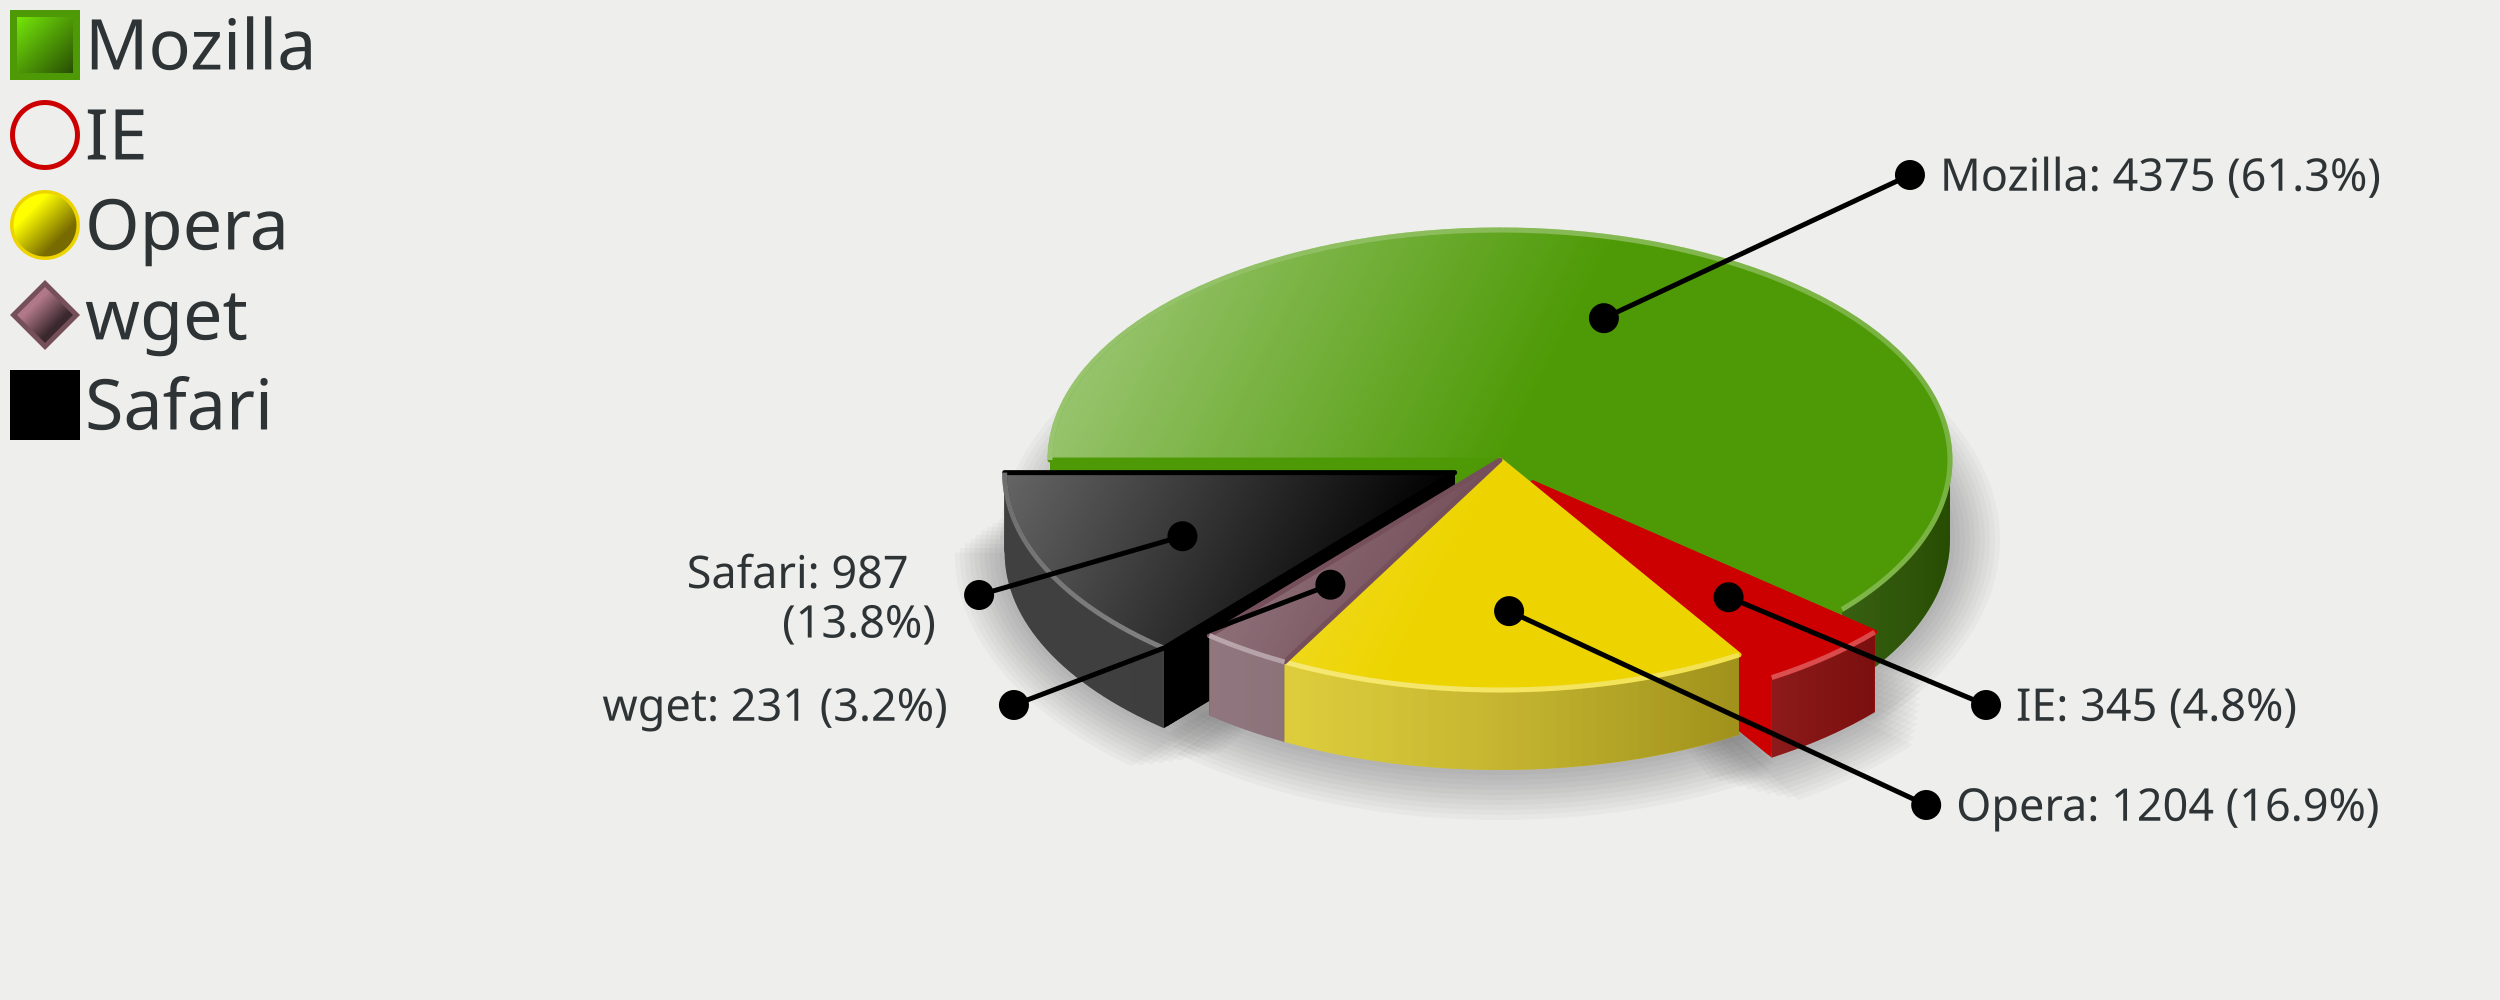
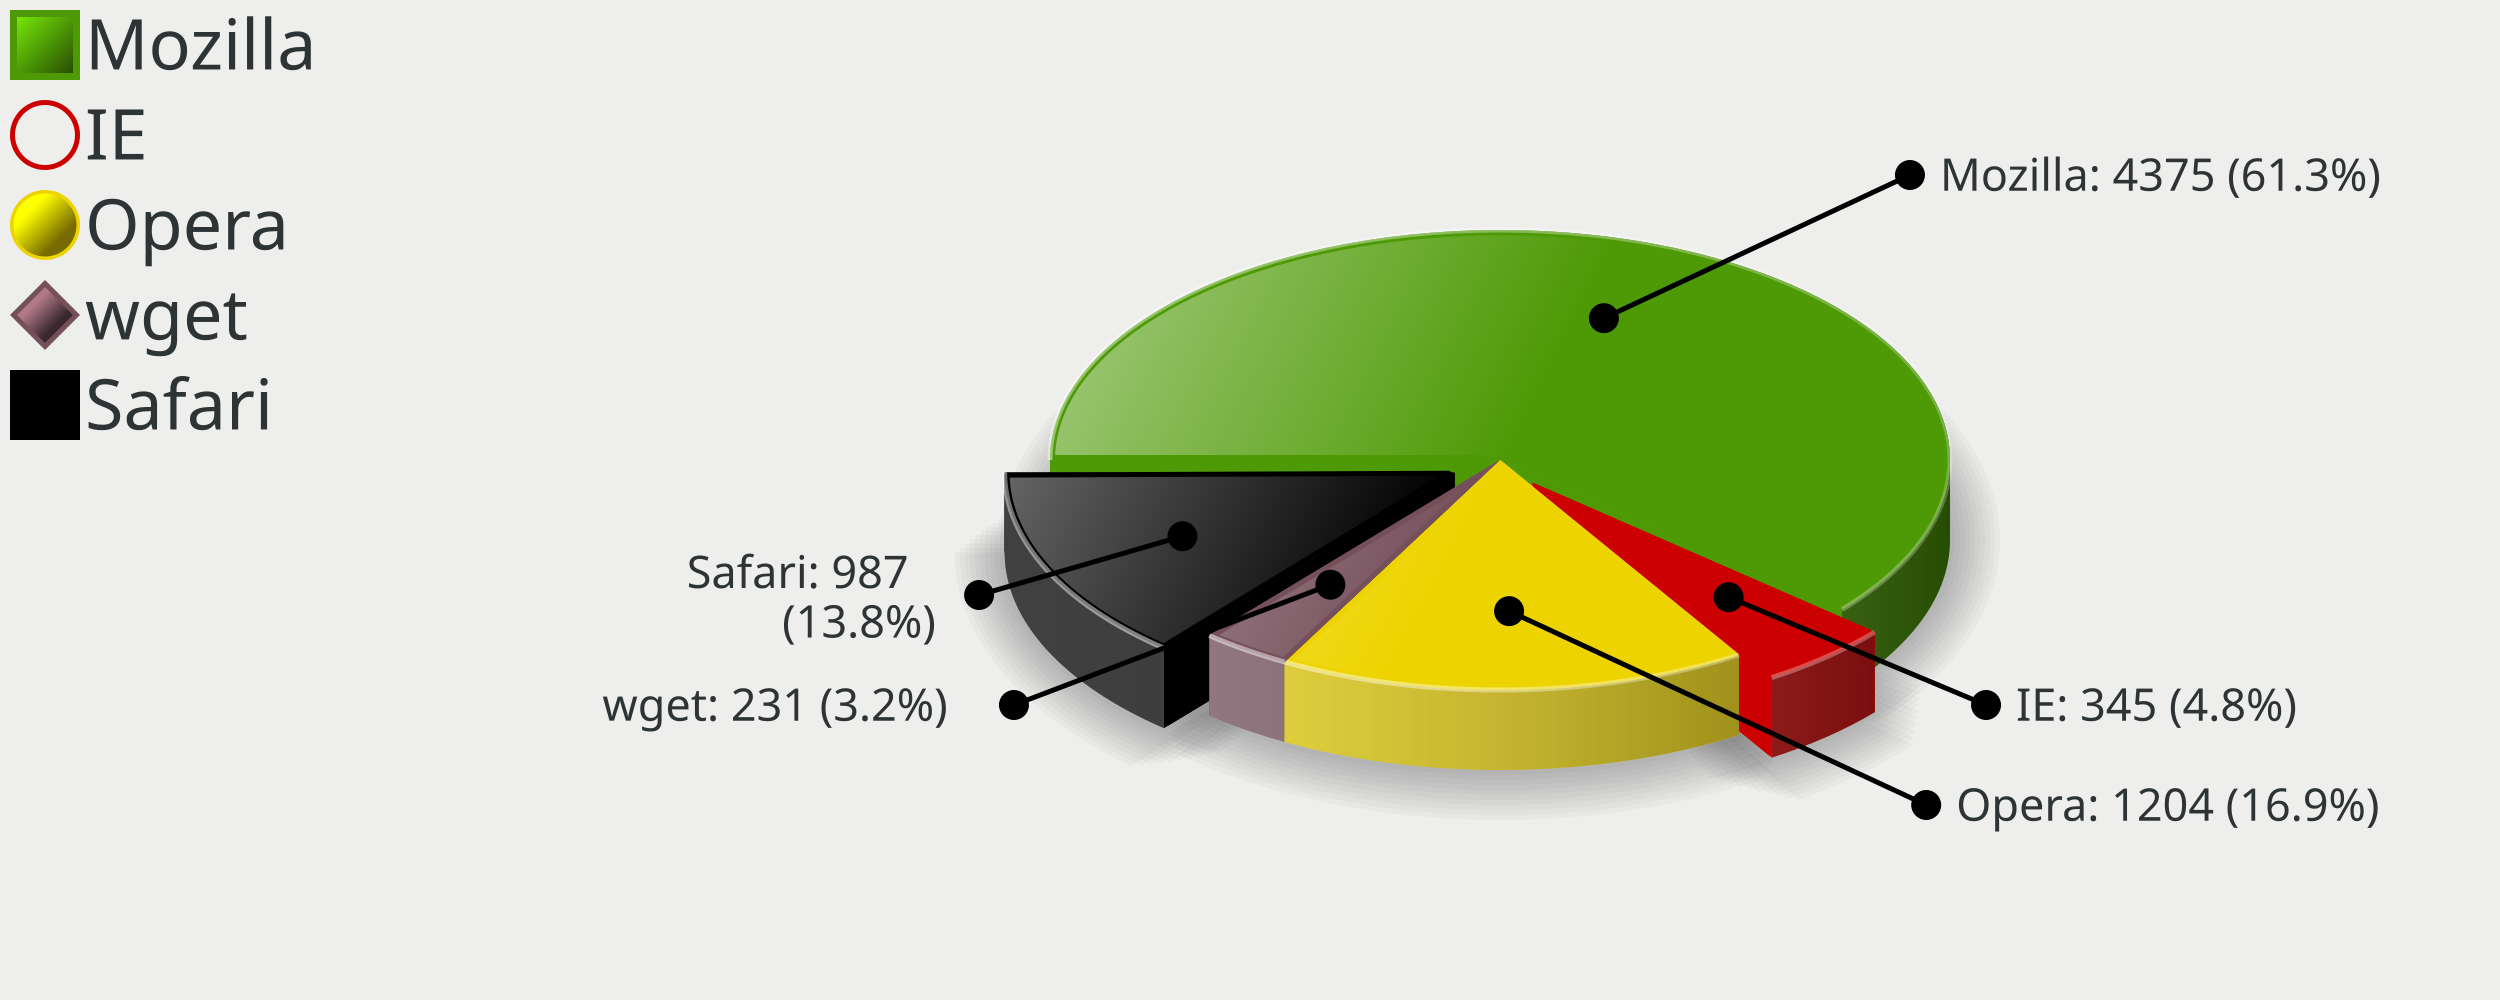
<svg xmlns="http://www.w3.org/2000/svg" xmlns:xlink="http://www.w3.org/1999/xlink" width="500" height="200" version="1.0" id="ezcGraph">
  <defs>
    <linearGradient id="Definition_LinearGradient_3_3_14_14_75e70900_274d0300">
      <stop offset="0" style="stop-color: #75e709; stop-opacity: 1.00;" />
      <stop offset="1" style="stop-color: #274d03; stop-opacity: 1.00;" />
    </linearGradient>
    <linearGradient id="LinearGradient_3_3_14_14_75e70900_274d0300" x1="3.4" y1="3.4" x2="14.6" y2="14.6" gradientUnits="userSpaceOnUse" xlink:href="#Definition_LinearGradient_3_3_14_14_75e70900_274d0300" />
    <linearGradient id="Definition_LinearGradient_6_42_11_47_ffff0000_776a0000">
      <stop offset="0" style="stop-color: #ffff00; stop-opacity: 1.00;" />
      <stop offset="1" style="stop-color: #776a00; stop-opacity: 1.00;" />
    </linearGradient>
    <linearGradient id="LinearGradient_6_42_11_47_ffff0000_776a0000" x1="6.101" y1="42.1" x2="11.899" y2="47.9" gradientUnits="userSpaceOnUse" xlink:href="#Definition_LinearGradient_6_42_11_47_ffff0000_776a0000" />
    <linearGradient id="Definition_LinearGradient_6_60_11_65_b0788900_3b282e00">
      <stop offset="0" style="stop-color: #b07889; stop-opacity: 1.00;" />
      <stop offset="1" style="stop-color: #3b282e; stop-opacity: 1.00;" />
    </linearGradient>
    <linearGradient id="LinearGradient_6_60_11_65_b0788900_3b282e00" x1="6.95" y1="60.95" x2="11.05" y2="65.05" gradientUnits="userSpaceOnUse" xlink:href="#Definition_LinearGradient_6_60_11_65_b0788900_3b282e00" />
    <linearGradient id="Definition_LinearGradient_3_75_14_86_00000000_00000000">
      <stop offset="0" style="stop-color: #000000; stop-opacity: 1.00;" />
      <stop offset="1" style="stop-color: #000000; stop-opacity: 1.00;" />
    </linearGradient>
    <linearGradient id="LinearGradient_3_75_14_86_00000000_00000000" x1="3.4" y1="75.4" x2="14.6" y2="86.6" gradientUnits="userSpaceOnUse" xlink:href="#Definition_LinearGradient_3_75_14_86_00000000_00000000" />
    <linearGradient id="Definition_LinearGradient_210_92_390_92_ffffffbf_0000007f">
      <stop offset="0" style="stop-color: #ffffff; stop-opacity: 0.25;" />
      <stop offset="1" style="stop-color: #000000; stop-opacity: 0.50;" />
    </linearGradient>
    <linearGradient id="LinearGradient_210_92_390_92_ffffffbf_0000007f" x1="210" y1="92" x2="390" y2="92" gradientUnits="userSpaceOnUse" xlink:href="#Definition_LinearGradient_210_92_390_92_ffffffbf_0000007f" />
    <linearGradient id="Definition_LinearGradient_200_94_380_94_ffffffbf_0000007f">
      <stop offset="0" style="stop-color: #ffffff; stop-opacity: 0.25;" />
      <stop offset="1" style="stop-color: #000000; stop-opacity: 0.50;" />
    </linearGradient>
    <linearGradient id="LinearGradient_200_94_380_94_ffffffbf_0000007f" x1="200.928" y1="94.524" x2="380.928" y2="94.524" gradientUnits="userSpaceOnUse" xlink:href="#Definition_LinearGradient_200_94_380_94_ffffffbf_0000007f" />
    <linearGradient id="Definition_LinearGradient_216_96_396_96_ffffffbf_0000007f">
      <stop offset="0" style="stop-color: #ffffff; stop-opacity: 0.25;" />
      <stop offset="1" style="stop-color: #000000; stop-opacity: 0.50;" />
    </linearGradient>
    <linearGradient id="LinearGradient_216_96_396_96_ffffffbf_0000007f" x1="216.531" y1="96.543" x2="396.531" y2="96.543" gradientUnits="userSpaceOnUse" xlink:href="#Definition_LinearGradient_216_96_396_96_ffffffbf_0000007f" />
    <linearGradient id="Definition_LinearGradient_300_92_210_46_ffffffff_ffffff7f">
      <stop offset="0" style="stop-color: #ffffff; stop-opacity: 0.00;" />
      <stop offset="1" style="stop-color: #ffffff; stop-opacity: 0.50;" />
    </linearGradient>
    <linearGradient id="LinearGradient_300_92_210_46_ffffffff_ffffff7f" x1="300" y1="92" x2="210" y2="46" gradientUnits="userSpaceOnUse" xlink:href="#Definition_LinearGradient_300_92_210_46_ffffffff_ffffff7f" />
    <linearGradient id="Definition_RadialGradient_236_124_180_92_0.00_ffffff7f_ffffffcc">
      <stop offset="0" style="stop-color: #ffffff; stop-opacity: 0.50;" />
      <stop offset="1" style="stop-color: #ffffff; stop-opacity: 0.20;" />
    </linearGradient>
    <radialGradient id="RadialGradient_236_124_180_92_0.00_ffffff7f_ffffffcc" cx="236.36" cy="124.527" fx="236.36" fy="124.527" r="180" gradientUnits="userSpaceOnUse" xlink:href="#Definition_RadialGradient_236_124_180_92_0.00_ffffff7f_ffffffcc" />
    <linearGradient id="Definition_LinearGradient_306_96_216_50_ffffffff_ffffff7f">
      <stop offset="0" style="stop-color: #ffffff; stop-opacity: 0.00;" />
      <stop offset="1" style="stop-color: #ffffff; stop-opacity: 0.50;" />
    </linearGradient>
    <linearGradient id="LinearGradient_306_96_216_50_ffffffff_ffffff7f" x1="306.531" y1="96.543" x2="216.531" y2="50.543" gradientUnits="userSpaceOnUse" xlink:href="#Definition_LinearGradient_306_96_216_50_ffffffff_ffffff7f" />
    <linearGradient id="Definition_RadialGradient_242_129_180_92_0.00_ffffff7f_ffffffcc">
      <stop offset="0" style="stop-color: #ffffff; stop-opacity: 0.50;" />
      <stop offset="1" style="stop-color: #ffffff; stop-opacity: 0.20;" />
    </linearGradient>
    <radialGradient id="RadialGradient_242_129_180_92_0.00_ffffff7f_ffffffcc" cx="242.892" cy="129.07" fx="242.892" fy="129.07" r="180" gradientUnits="userSpaceOnUse" xlink:href="#Definition_RadialGradient_242_129_180_92_0.00_ffffff7f_ffffffcc" />
    <linearGradient id="Definition_LinearGradient_290_94_200_48_ffffffff_ffffff7f">
      <stop offset="0" style="stop-color: #ffffff; stop-opacity: 0.00;" />
      <stop offset="1" style="stop-color: #ffffff; stop-opacity: 0.50;" />
    </linearGradient>
    <linearGradient id="LinearGradient_290_94_200_48_ffffffff_ffffff7f" x1="290.928" y1="94.524" x2="200.928" y2="48.524" gradientUnits="userSpaceOnUse" xlink:href="#Definition_LinearGradient_290_94_200_48_ffffffff_ffffff7f" />
    <linearGradient id="Definition_RadialGradient_227_127_180_92_0.00_ffffff7f_ffffffcc">
      <stop offset="0" style="stop-color: #ffffff; stop-opacity: 0.50;" />
      <stop offset="1" style="stop-color: #ffffff; stop-opacity: 0.20;" />
    </linearGradient>
    <radialGradient id="RadialGradient_227_127_180_92_0.00_ffffff7f_ffffffcc" cx="227.288" cy="127.051" fx="227.288" fy="127.051" r="180" gradientUnits="userSpaceOnUse" xlink:href="#Definition_RadialGradient_227_127_180_92_0.00_ffffff7f_ffffffcc" />
  </defs>
  <g id="ezcGraphChart" color-rendering="optimizeQuality" shape-rendering="geometricPrecision" text-rendering="optimizeLegibility">
    <path d=" M 0,200 L 0,0 L 500,0 L 500,200 L 0,200 z " style="fill: #eeeeec; fill-opacity: 1.00; stroke: none;" id="ezcGraphPolygon_1" />
    <path d=" M 0,200 L 0,0 L 100,0 L 100,200 L 0,200 z " style="fill: #000000; fill-opacity: 0.00; stroke: none;" id="ezcGraphPolygon_2" />
    <path d=" M 2,16 L 2,2 L 16,2 L 16,16 L 2,16 z " style="fill: #4e9a06; fill-opacity: 1.00; stroke: none;" id="ezcGraphPolygon_3" />
    <path d=" M 14.6,3.4 L 14.6,14.6 L 3.4,14.6 L 3.4,3.4 L 14.6,3.4 z " style="fill: url(#LinearGradient_3_3_14_14_75e70900_274d0300); stroke: none;" id="ezcGraphPolygon_4" />
    <ellipse cx="9" cy="27" rx="6.5" ry="6.5" style="fill: none; stroke: #cc0000; stroke-width: 1; stroke-opacity: 1.00; stroke-linecap: round; stroke-linejoin: round;" id="ezcGraphCircle_6" />
    <ellipse cx="9" cy="45" rx="7" ry="7" style="fill: #edd400; fill-opacity: 1.00; stroke: none;" id="ezcGraphCircle_8" />
    <ellipse cx="9" cy="45" rx="6.3" ry="6.3" style="fill: url(#LinearGradient_6_42_11_47_ffff0000_776a0000); stroke: none;" id="ezcGraphCircle_9" />
    <path d=" M 2,63 L 9,56 L 16,63 L 9,70 L 2,63 z " style="fill: #75505b; fill-opacity: 1.00; stroke: none;" id="ezcGraphPolygon_11" />
    <path d=" M 14.6,63 L 9,68.6 L 3.4,63 L 9,57.4 L 14.6,63 z " style="fill: url(#LinearGradient_6_60_11_65_b0788900_3b282e00); stroke: none;" id="ezcGraphPolygon_12" />
    <path d=" M 2,88 L 2,74 L 16,74 L 16,88 L 2,88 z " style="fill: #000000; fill-opacity: 1.00; stroke: none;" id="ezcGraphPolygon_14" />
    <path d=" M 14.6,75.4 L 14.6,86.6 L 3.4,86.6 L 3.4,75.4 L 14.6,75.4 z " style="fill: url(#LinearGradient_3_75_14_86_00000000_00000000); stroke: none;" id="ezcGraphPolygon_15" />
    <path d="M 300.00,108.00 L 200.00,108.00 A 100.00,56.00 0 1,1 376.01,144.39 z" style="fill: #000000; fill-opacity: 0.03; stroke: none;" id="ezcGraphCircleSector_17" />
    <path d="M 300.00,108.00 L 201.02,108.96 A 99.00,55.00 0 1,1 374.12,144.46 z" style="fill: #000000; fill-opacity: 0.03; stroke: none;" id="ezcGraphCircleSector_18" />
    <path d="M 300.00,108.00 L 202.06,109.88 A 98.00,54.00 0 1,1 372.22,144.50 z" style="fill: #000000; fill-opacity: 0.03; stroke: none;" id="ezcGraphCircleSector_19" />
    <path d="M 300.00,108.00 L 203.13,110.77 A 97.00,53.00 0 1,1 370.33,144.50 z" style="fill: #000000; fill-opacity: 0.03; stroke: none;" id="ezcGraphCircleSector_20" />
    <path d="M 300.00,108.00 L 204.23,111.63 A 96.00,52.00 0 1,1 368.44,144.46 z" style="fill: #000000; fill-opacity: 0.03; stroke: none;" id="ezcGraphCircleSector_21" />
    <path d="M 300.00,108.00 L 205.36,112.44 A 95.00,51.00 0 1,1 366.56,144.39 z" style="fill: #000000; fill-opacity: 0.03; stroke: none;" id="ezcGraphCircleSector_22" />
    <path d="M 300.00,108.00 L 206.51,113.23 A 94.00,50.00 0 1,1 364.67,144.28 z" style="fill: #000000; fill-opacity: 0.03; stroke: none;" id="ezcGraphCircleSector_23" />
    <path d="M 300.00,108.00 L 207.69,113.97 A 93.00,49.00 0 1,1 362.80,144.14 z" style="fill: #000000; fill-opacity: 0.03; stroke: none;" id="ezcGraphCircleSector_24" />
    <path d="M 300.00,108.00 L 208.90,114.68 A 92.00,48.00 0 1,1 360.93,143.96 z" style="fill: #000000; fill-opacity: 0.03; stroke: none;" id="ezcGraphCircleSector_25" />
    <path d="M 300.00,108.00 L 210.12,115.35 A 91.00,47.00 0 1,1 359.07,143.75 z" style="fill: #000000; fill-opacity: 0.03; stroke: none;" id="ezcGraphCircleSector_26" />
    <path d="M 306.53,112.54 L 382.54,148.93 A 100.00,56.00 0 0,1 359.65,159.99 z" style="fill: #000000; fill-opacity: 0.03; stroke: none;" id="ezcGraphCircleSector_27" />
    <path d="M 306.53,112.54 L 382.89,147.55 A 99.00,55.00 0 0,1 357.64,159.65 z" style="fill: #000000; fill-opacity: 0.03; stroke: none;" id="ezcGraphCircleSector_28" />
    <path d="M 306.53,112.54 L 383.20,146.18 A 98.00,54.00 0 0,1 355.65,159.27 z" style="fill: #000000; fill-opacity: 0.03; stroke: none;" id="ezcGraphCircleSector_29" />
    <path d="M 306.53,112.54 L 383.46,144.83 A 97.00,53.00 0 0,1 353.68,158.86 z" style="fill: #000000; fill-opacity: 0.03; stroke: none;" id="ezcGraphCircleSector_30" />
    <path d="M 306.53,112.54 L 383.68,143.49 A 96.00,52.00 0 0,1 351.72,158.42 z" style="fill: #000000; fill-opacity: 0.03; stroke: none;" id="ezcGraphCircleSector_31" />
    <path d="M 306.53,112.54 L 383.85,142.18 A 95.00,51.00 0 0,1 349.78,157.95 z" style="fill: #000000; fill-opacity: 0.03; stroke: none;" id="ezcGraphCircleSector_32" />
    <path d="M 306.53,112.54 L 383.97,140.88 A 94.00,50.00 0 0,1 347.86,157.45 z" style="fill: #000000; fill-opacity: 0.03; stroke: none;" id="ezcGraphCircleSector_33" />
    <path d="M 306.53,112.54 L 384.06,139.61 A 93.00,49.00 0 0,1 345.96,156.92 z" style="fill: #000000; fill-opacity: 0.03; stroke: none;" id="ezcGraphCircleSector_34" />
    <path d="M 306.53,112.54 L 384.10,138.35 A 92.00,48.00 0 0,1 344.07,156.37 z" style="fill: #000000; fill-opacity: 0.03; stroke: none;" id="ezcGraphCircleSector_35" />
    <path d="M 306.53,112.54 L 384.10,137.12 A 91.00,47.00 0 0,1 342.21,155.78 z" style="fill: #000000; fill-opacity: 0.03; stroke: none;" id="ezcGraphCircleSector_36" />
    <path d="M 300.00,108.00 L 353.12,155.45 A 100.00,56.00 0 0,1 235.39,150.74 z" style="fill: #000000; fill-opacity: 0.03; stroke: none;" id="ezcGraphCircleSector_37" />
    <path d="M 300.00,108.00 L 354.04,154.08 A 99.00,55.00 0 0,1 234.73,149.35 z" style="fill: #000000; fill-opacity: 0.03; stroke: none;" id="ezcGraphCircleSector_38" />
    <path d="M 300.00,108.00 L 354.92,152.72 A 98.00,54.00 0 0,1 234.11,147.97 z" style="fill: #000000; fill-opacity: 0.03; stroke: none;" id="ezcGraphCircleSector_39" />
    <path d="M 300.00,108.00 L 355.75,151.37 A 97.00,53.00 0 0,1 233.54,146.60 z" style="fill: #000000; fill-opacity: 0.03; stroke: none;" id="ezcGraphCircleSector_40" />
    <path d="M 300.00,108.00 L 356.54,150.02 A 96.00,52.00 0 0,1 233.01,145.25 z" style="fill: #000000; fill-opacity: 0.03; stroke: none;" id="ezcGraphCircleSector_41" />
    <path d="M 300.00,108.00 L 357.28,148.69 A 95.00,51.00 0 0,1 232.53,143.91 z" style="fill: #000000; fill-opacity: 0.03; stroke: none;" id="ezcGraphCircleSector_42" />
    <path d="M 300.00,108.00 L 357.98,147.36 A 94.00,50.00 0 0,1 232.10,142.58 z" style="fill: #000000; fill-opacity: 0.03; stroke: none;" id="ezcGraphCircleSector_43" />
    <path d="M 300.00,108.00 L 358.63,146.04 A 93.00,49.00 0 0,1 231.71,141.26 z" style="fill: #000000; fill-opacity: 0.03; stroke: none;" id="ezcGraphCircleSector_44" />
    <path d="M 300.00,108.00 L 359.24,144.73 A 92.00,48.00 0 0,1 231.36,139.96 z" style="fill: #000000; fill-opacity: 0.03; stroke: none;" id="ezcGraphCircleSector_45" />
    <path d="M 300.00,108.00 L 359.80,143.43 A 91.00,47.00 0 0,1 231.06,138.68 z" style="fill: #000000; fill-opacity: 0.03; stroke: none;" id="ezcGraphCircleSector_46" />
    <path d="M 290.93,110.52 L 226.32,153.27 A 100.00,56.00 0 0,1 190.93,110.52 z" style="fill: #000000; fill-opacity: 0.03; stroke: none;" id="ezcGraphCircleSector_47" />
    <path d="M 290.93,110.52 L 228.29,153.12 A 99.00,55.00 0 0,1 191.94,109.56 z" style="fill: #000000; fill-opacity: 0.03; stroke: none;" id="ezcGraphCircleSector_48" />
    <path d="M 290.93,110.52 L 230.26,152.93 A 98.00,54.00 0 0,1 192.99,108.64 z" style="fill: #000000; fill-opacity: 0.03; stroke: none;" id="ezcGraphCircleSector_49" />
    <path d="M 290.93,110.52 L 232.22,152.71 A 97.00,53.00 0 0,1 194.06,107.75 z" style="fill: #000000; fill-opacity: 0.03; stroke: none;" id="ezcGraphCircleSector_50" />
    <path d="M 290.93,110.52 L 234.16,152.46 A 96.00,52.00 0 0,1 195.16,106.90 z" style="fill: #000000; fill-opacity: 0.03; stroke: none;" id="ezcGraphCircleSector_51" />
    <path d="M 290.93,110.52 L 236.10,152.17 A 95.00,51.00 0 0,1 196.29,106.08 z" style="fill: #000000; fill-opacity: 0.03; stroke: none;" id="ezcGraphCircleSector_52" />
    <path d="M 290.93,110.52 L 238.03,151.85 A 94.00,50.00 0 0,1 197.44,105.30 z" style="fill: #000000; fill-opacity: 0.03; stroke: none;" id="ezcGraphCircleSector_53" />
    <path d="M 290.93,110.52 L 239.94,151.50 A 93.00,49.00 0 0,1 198.62,104.55 z" style="fill: #000000; fill-opacity: 0.03; stroke: none;" id="ezcGraphCircleSector_54" />
    <path d="M 290.93,110.52 L 241.84,151.12 A 92.00,48.00 0 0,1 199.82,103.84 z" style="fill: #000000; fill-opacity: 0.03; stroke: none;" id="ezcGraphCircleSector_55" />
    <path d="M 290.93,110.52 L 243.72,150.71 A 91.00,47.00 0 0,1 201.05,103.17 z" style="fill: #000000; fill-opacity: 0.03; stroke: none;" id="ezcGraphCircleSector_56" />
    <path d="M 390.00,108.00 A 90.00,46.00 0 0,0 210.00,108.00 L 210.00,92.00 A 90.00,46 0 0,1 390.00,92.00 z" style="fill: #4e9a06; fill-opacity: 1.00; stroke: none;" id="ezcGraphCircularArc_57" />
    <path d="M 390.00,108.00 A 90.00,46.00 0 0,0 210.00,108.00 L 210.00,92.00 A 90.00,46 0 0,1 390.00,92.00 z" style="fill: url(#LinearGradient_210_92_390_92_ffffffbf_0000007f); stroke: none;" />
    <path d="M 368.41,137.89 A 90.00,46.00 0 0,0 390.00,108.00 L 390.00,92.00 A 90.00,46 0 0,1 368.41,121.89 z" style="fill: #4e9a06; fill-opacity: 1.00; stroke: none;" id="ezcGraphCircularArc_58" />
    <path d="M 368.41,137.89 A 90.00,46.00 0 0,0 390.00,108.00 L 390.00,92.00 A 90.00,46 0 0,1 368.41,121.89 z" style="fill: url(#LinearGradient_210_92_390_92_ffffffbf_0000007f); stroke: none;" />
    <path d=" M 210,92 L 300,92 L 300,108 L 210,108 L 210,92 z " style="fill: #4e9a06; fill-opacity: 1.00; stroke: none;" id="ezcGraphPolygon_59" />
    <path d=" M 299.5,92.5 L 299.5,107.5 L 210.5,107.5 L 210.5,92.5 L 299.5,92.5 z " style="fill: none; stroke: #4e9a06; stroke-width: 1; stroke-opacity: 1.00; stroke-linecap: round; stroke-linejoin: round;" id="ezcGraphPolygon_60" />
    <path d=" M 200.928,94.524 L 290.928,94.524 L 290.928,110.524 L 200.928,110.524 L 200.928,94.524 z " style="fill: #000000; fill-opacity: 1.00; stroke: none;" id="ezcGraphPolygon_61" />
    <path d=" M 290.428,95.024 L 290.428,110.024 L 201.428,110.024 L 201.428,95.024 L 290.428,95.024 z " style="fill: none; stroke: #000000; stroke-width: 1; stroke-opacity: 1.00; stroke-linecap: round; stroke-linejoin: round;" id="ezcGraphPolygon_62" />
    <path d=" M 368.409,121.891 L 300,92 L 300,108 L 368.409,137.891 L 368.409,121.891 z " style="fill: #4e9a06; fill-opacity: 1.00; stroke: none;" id="ezcGraphPolygon_63" />
    <path d=" M 300.5,92.764 L 300.5,107.673 L 367.909,137.127 L 367.909,122.218 L 300.5,92.764 z " style="fill: none; stroke: #4e9a06; stroke-width: 1; stroke-opacity: 1.00; stroke-linecap: round; stroke-linejoin: round;" id="ezcGraphPolygon_64" />
    <path d=" M 241.85,127.109 L 300,92 L 300,108 L 241.85,143.109 L 241.85,127.109 z " style="fill: #75505b; fill-opacity: 1.00; stroke: none;" id="ezcGraphPolygon_65" />
    <path d=" M 299.5,92.886 L 299.5,107.718 L 242.35,142.223 L 242.35,127.391 L 299.5,92.886 z " style="fill: none; stroke: #75505b; stroke-width: 1; stroke-opacity: 1.00; stroke-linecap: round; stroke-linejoin: round;" id="ezcGraphPolygon_66" />
    <path d=" M 374.941,126.434 L 306.531,96.543 L 306.531,112.543 L 374.941,142.434 L 374.941,126.434 z " style="fill: #cc0000; fill-opacity: 1.00; stroke: none;" id="ezcGraphPolygon_67" />
    <path d=" M 307.031,97.308 L 307.031,112.216 L 374.441,141.67 L 374.441,126.761 L 307.031,97.308 z " style="fill: none; stroke: #cc0000; stroke-width: 1; stroke-opacity: 1.00; stroke-linecap: round; stroke-linejoin: round;" id="ezcGraphPolygon_68" />
    <path d=" M 347.804,130.975 L 300,92 L 300,108 L 347.804,146.975 L 347.804,130.975 z " style="fill: #edd400; fill-opacity: 1.00; stroke: none;" id="ezcGraphPolygon_69" />
    <path d=" M 300.5,93.053 L 300.5,107.763 L 347.304,145.922 L 347.304,131.212 L 300.5,93.053 z " style="fill: none; stroke: #edd400; stroke-width: 1; stroke-opacity: 1.00; stroke-linecap: round; stroke-linejoin: round;" id="ezcGraphPolygon_70" />
    <path d=" M 256.91,132.385 L 300,92 L 300,108 L 256.91,148.385 L 256.91,132.385 z " style="fill: #edd400; fill-opacity: 1.00; stroke: none;" id="ezcGraphPolygon_71" />
    <path d=" M 299.5,93.154 L 299.5,107.783 L 257.41,147.231 L 257.41,132.602 L 299.5,93.154 z " style="fill: none; stroke: #edd400; stroke-width: 1; stroke-opacity: 1.00; stroke-linecap: round; stroke-linejoin: round;" id="ezcGraphPolygon_72" />
    <path d=" M 256.91,132.385 L 300,92 L 300,108 L 256.91,148.385 L 256.91,132.385 z " style="fill: #75505b; fill-opacity: 1.00; stroke: none;" id="ezcGraphPolygon_73" />
    <path d=" M 299.5,93.154 L 299.5,107.783 L 257.41,147.231 L 257.41,132.602 L 299.5,93.154 z " style="fill: none; stroke: #75505b; stroke-width: 1; stroke-opacity: 1.00; stroke-linecap: round; stroke-linejoin: round;" id="ezcGraphPolygon_74" />
    <path d=" M 232.778,129.633 L 290.928,94.524 L 290.928,110.524 L 232.778,145.633 L 232.778,129.633 z " style="fill: #000000; fill-opacity: 1.00; stroke: none;" id="ezcGraphPolygon_75" />
    <path d=" M 290.428,95.41 L 290.428,110.242 L 233.278,144.747 L 233.278,129.915 L 290.428,95.41 z " style="fill: none; stroke: #000000; stroke-width: 1; stroke-opacity: 1.00; stroke-linecap: round; stroke-linejoin: round;" id="ezcGraphPolygon_76" />
    <path d="M 200.93,110.52 A 90.00,46.00 0 0,0 232.78,145.63 L 232.78,129.63 A 90.00,46 0 0,1 200.93,94.52 z" style="fill: #000000; fill-opacity: 1.00; stroke: none;" id="ezcGraphCircularArc_77" />
    <path d="M 200.93,110.52 A 90.00,46.00 0 0,0 232.78,145.63 L 232.78,129.63 A 90.00,46 0 0,1 200.93,94.52 z" style="fill: url(#LinearGradient_200_94_380_94_ffffffbf_0000007f); stroke: none;" />
    <path d=" M 354.335,135.518 L 306.531,96.543 L 306.531,112.543 L 354.335,151.518 L 354.335,135.518 z " style="fill: #cc0000; fill-opacity: 1.00; stroke: none;" id="ezcGraphPolygon_78" />
    <path d=" M 307.031,97.596 L 307.031,112.306 L 353.835,150.465 L 353.835,135.756 L 307.031,97.596 z " style="fill: none; stroke: #cc0000; stroke-width: 1; stroke-opacity: 1.00; stroke-linecap: round; stroke-linejoin: round;" id="ezcGraphPolygon_79" />
    <path d="M 241.85,143.11 A 90.00,46.00 0 0,0 256.91,148.39 L 256.91,132.39 A 90.00,46 0 0,1 241.85,127.11 z" style="fill: #75505b; fill-opacity: 1.00; stroke: none;" id="ezcGraphCircularArc_80" />
    <path d="M 241.85,143.11 A 90.00,46.00 0 0,0 256.91,148.39 L 256.91,132.39 A 90.00,46 0 0,1 241.85,127.11 z" style="fill: url(#LinearGradient_210_92_390_92_ffffffbf_0000007f); stroke: none;" />
    <path d="M 354.34,151.52 A 90.00,46.00 0 0,0 374.94,142.43 L 374.94,126.43 A 90.00,46 0 0,1 354.34,135.52 z" style="fill: #cc0000; fill-opacity: 1.00; stroke: none;" id="ezcGraphCircularArc_81" />
    <path d="M 354.34,151.52 A 90.00,46.00 0 0,0 374.94,142.43 L 374.94,126.43 A 90.00,46 0 0,1 354.34,135.52 z" style="fill: url(#LinearGradient_216_96_396_96_ffffffbf_0000007f); stroke: none;" />
    <path d="M 256.91,148.39 A 90.00,46.00 0 0,0 347.80,146.97 L 347.80,130.97 A 90.00,46 0 0,1 256.91,132.39 z" style="fill: #edd400; fill-opacity: 1.00; stroke: none;" id="ezcGraphCircularArc_82" />
    <path d="M 256.91,148.39 A 90.00,46.00 0 0,0 347.80,146.97 L 347.80,130.97 A 90.00,46 0 0,1 256.91,132.39 z" style="fill: url(#LinearGradient_210_92_390_92_ffffffbf_0000007f); stroke: none;" />
    <path d="M 300.00,92.00 L 210.00,92.00 A 90.00,46.00 0 1,1 368.41,121.89 z" style="fill: #4e9a06; fill-opacity: 1.00; stroke: none;" id="ezcGraphCircleSector_83" />
    <path d="M 300.00,92.00 L 210.00,92.00 A 90.00,46.00 0 1,1 368.41,121.89 z" style="fill: url(#LinearGradient_300_92_210_46_ffffffff_ffffff7f); stroke: none;" id="ezcGraphCircleSector_84" />
-     <path d="M 300.00,92.00 L 210.00,92.00 A 90.00,46.00 0 1,1 368.41,121.89 z" style="fill: none; stroke: #4e9a06; stroke-width: 1; stroke-opacity: 1.00; stroke-linecap: round; stroke-linejoin: round;" id="ezcGraphCircleSector_85" />
+     <path d="M 300.18,91.50 L 210.50,91.50 A 89.50,45.50 0 1,1 368.38,121.43 z" style="fill: none; stroke: #4e9a06; stroke-width: 1; stroke-opacity: 1.00; stroke-linecap: round; stroke-linejoin: round;" id="ezcGraphCircleSector_85" />
    <path d="M 210.00,92.00  A 90.00,46.00 0 0,1 390.00,92.00" style="fill: none; stroke: url(#RadialGradient_236_124_180_92_0.00_ffffff7f_ffffffcc);" id="ezcGraphCircularArc_86" />
    <path d="M 390.00,92.00  A 90.00,46.00 0 0,1 368.41,121.89" style="fill: none; stroke: url(#RadialGradient_236_124_180_92_0.00_ffffff7f_ffffffcc);" id="ezcGraphCircularArc_87" />
    <path d="M 306.53,96.54 L 374.94,126.43 A 90.00,46.00 0 0,1 354.34,135.52 z" style="fill: #cc0000; fill-opacity: 1.00; stroke: none;" id="ezcGraphCircleSector_88" />
    <path d="M 306.53,96.54 L 374.94,126.43 A 90.00,46.00 0 0,1 354.34,135.52 z" style="fill: url(#LinearGradient_306_96_216_50_ffffffff_ffffff7f); stroke: none;" id="ezcGraphCircleSector_89" />
-     <path d="M 306.53,96.54 L 374.94,126.43 A 90.00,46.00 0 0,1 354.34,135.52 z" style="fill: none; stroke: #cc0000; stroke-width: 1; stroke-opacity: 1.00; stroke-linecap: round; stroke-linejoin: round;" id="ezcGraphCircleSector_90" />
+     <path d="M 309.33,98.31 L 374.05,126.49 A 89.50,45.50 0 0,1 354.42,135.05 z" style="fill: none; stroke: #cc0000; stroke-width: 1; stroke-opacity: 1.00; stroke-linecap: round; stroke-linejoin: round;" id="ezcGraphCircleSector_90" />
    <path d="M 374.94,126.43  A 90.00,46.00 0 0,1 354.34,135.52" style="fill: none; stroke: url(#RadialGradient_242_129_180_92_0.00_ffffff7f_ffffffcc);" id="ezcGraphCircularArc_91" />
    <path d="M 300.00,92.00 L 347.80,130.97 A 90.00,46.00 0 0,1 256.91,132.39 z" style="fill: #edd400; fill-opacity: 1.00; stroke: none;" id="ezcGraphCircleSector_92" />
    <path d="M 300.00,92.00 L 347.80,130.97 A 90.00,46.00 0 0,1 256.91,132.39 z" style="fill: url(#LinearGradient_300_92_210_46_ffffffff_ffffff7f); stroke: none;" id="ezcGraphCircleSector_93" />
-     <path d="M 300.00,92.00 L 347.80,130.97 A 90.00,46.00 0 0,1 256.91,132.39 z" style="fill: none; stroke: #edd400; stroke-width: 1; stroke-opacity: 1.00; stroke-linecap: round; stroke-linejoin: round;" id="ezcGraphCircleSector_94" />
+     <path d="M 300.35,92.93 L 346.94,130.81 A 89.50,45.50 0 0,1 257.76,132.18 z" style="fill: none; stroke: #edd400; stroke-width: 1; stroke-opacity: 1.00; stroke-linecap: round; stroke-linejoin: round;" id="ezcGraphCircleSector_94" />
    <path d="M 347.80,130.97  A 90.00,46.00 0 0,1 256.91,132.39" style="fill: none; stroke: url(#RadialGradient_236_124_180_92_0.00_ffffff7f_ffffffcc);" id="ezcGraphCircularArc_95" />
    <path d="M 300.00,92.00 L 256.91,132.39 A 90.00,46.00 0 0,1 241.85,127.11 z" style="fill: #75505b; fill-opacity: 1.00; stroke: none;" id="ezcGraphCircleSector_96" />
    <path d="M 300.00,92.00 L 256.91,132.39 A 90.00,46.00 0 0,1 241.85,127.11 z" style="fill: url(#LinearGradient_300_92_210_46_ffffffff_ffffff7f); stroke: none;" id="ezcGraphCircleSector_97" />
-     <path d="M 300.00,92.00 L 256.91,132.39 A 90.00,46.00 0 0,1 241.85,127.11 z" style="fill: none; stroke: #75505b; stroke-width: 1; stroke-opacity: 1.00; stroke-linecap: round; stroke-linejoin: round;" id="ezcGraphCircleSector_98" />
+     <path d="M 296.08,94.99 L 256.79,131.91 A 89.50,45.50 0 0,1 242.74,127.05 z" style="fill: none; stroke: #75505b; stroke-width: 1; stroke-opacity: 1.00; stroke-linecap: round; stroke-linejoin: round;" id="ezcGraphCircleSector_98" />
    <path d="M 256.91,132.39  A 90.00,46.00 0 0,1 241.85,127.11" style="fill: none; stroke: url(#RadialGradient_236_124_180_92_0.00_ffffff7f_ffffffcc);" id="ezcGraphCircularArc_99" />
    <path d="M 290.93,94.52 L 232.78,129.63 A 90.00,46.00 0 0,1 200.93,94.52 z" style="fill: #000000; fill-opacity: 1.00; stroke: none;" id="ezcGraphCircleSector_100" />
    <path d="M 290.93,94.52 L 232.78,129.63 A 90.00,46.00 0 0,1 200.93,94.52 z" style="fill: url(#LinearGradient_290_94_200_48_ffffffff_ffffff7f); stroke: none;" id="ezcGraphCircleSector_101" />
-     <path d="M 290.93,94.52 L 232.78,129.63 A 90.00,46.00 0 0,1 200.93,94.52 z" style="fill: none; stroke: #000000; stroke-width: 1; stroke-opacity: 1.00; stroke-linecap: round; stroke-linejoin: round;" id="ezcGraphCircleSector_102" />
+     <path d="M 289.75,94.65 L 232.75,129.18 A 89.50,45.50 0 0,1 201.43,95.02 z" style="fill: none; stroke: #000000; stroke-width: 1; stroke-opacity: 1.00; stroke-linecap: round; stroke-linejoin: round;" id="ezcGraphCircleSector_102" />
    <path d="M 232.78,129.63  A 90.00,46.00 0 0,1 200.93,94.52" style="fill: none; stroke: url(#RadialGradient_227_127_180_92_0.00_ffffff7f_ffffffcc);" id="ezcGraphCircularArc_103" />
    <path d=" M 236.494,107.244 L 195.822,119" style="fill: none; stroke: #000000; stroke-width: 1; stroke-opacity: 1.00; stroke-linecap: round; stroke-linejoin: round;" id="ezcGraphLine_104" />
    <ellipse cx="236.494" cy="107.244" rx="3" ry="3" style="fill: #000000; fill-opacity: 1.00; stroke: none;" id="ezcGraphCircle_105" />
    <ellipse cx="195.822" cy="119" rx="3" ry="3" style="fill: #000000; fill-opacity: 1.00; stroke: none;" id="ezcGraphCircle_106" />
    <path d=" M 266.078,116.943 L 202.791,141" style="fill: none; stroke: #000000; stroke-width: 1; stroke-opacity: 1.00; stroke-linecap: round; stroke-linejoin: round;" id="ezcGraphLine_108" />
    <ellipse cx="266.078" cy="116.943" rx="3" ry="3" style="fill: #000000; fill-opacity: 1.00; stroke: none;" id="ezcGraphCircle_109" />
    <ellipse cx="202.791" cy="141" rx="3" ry="3" style="fill: #000000; fill-opacity: 1.00; stroke: none;" id="ezcGraphCircle_110" />
    <path d=" M 320.78,63.632 L 381.993,35" style="fill: none; stroke: #000000; stroke-width: 1; stroke-opacity: 1.00; stroke-linecap: round; stroke-linejoin: round;" id="ezcGraphLine_112" />
    <ellipse cx="320.78" cy="63.632" rx="3" ry="3" style="fill: #000000; fill-opacity: 1.00; stroke: none;" id="ezcGraphCircle_113" />
    <ellipse cx="381.993" cy="35" rx="3" ry="3" style="fill: #000000; fill-opacity: 1.00; stroke: none;" id="ezcGraphCircle_114" />
    <path d=" M 345.719,119.442 L 397.209,141" style="fill: none; stroke: #000000; stroke-width: 1; stroke-opacity: 1.00; stroke-linecap: round; stroke-linejoin: round;" id="ezcGraphLine_116" />
    <ellipse cx="345.719" cy="119.442" rx="3" ry="3" style="fill: #000000; fill-opacity: 1.00; stroke: none;" id="ezcGraphCircle_117" />
    <ellipse cx="397.209" cy="141" rx="3" ry="3" style="fill: #000000; fill-opacity: 1.00; stroke: none;" id="ezcGraphCircle_118" />
    <path d=" M 301.821,122.226 L 385.24,161" style="fill: none; stroke: #000000; stroke-width: 1; stroke-opacity: 1.00; stroke-linecap: round; stroke-linejoin: round;" id="ezcGraphLine_120" />
    <ellipse cx="301.821" cy="122.226" rx="3" ry="3" style="fill: #000000; fill-opacity: 1.00; stroke: none;" id="ezcGraphCircle_121" />
    <ellipse cx="385.24" cy="161" rx="3" ry="3" style="fill: #000000; fill-opacity: 1.00; stroke: none;" id="ezcGraphCircle_122" />
    <g id="ezcGraphTextBox_5">
      <path d=" M 16.5,17 L 16.5,1.5 L 69.94,1.5 L 69.94,17 L 16.5,17 z " style="fill: #ffffff; fill-opacity: 0.00; stroke: none;" id="ezcGraphPolygon_124" />
      <text id="ezcGraphTextBox_5_text" x="17" text-length="51.94px" y="13.9" style="font-size: 14px; font-family: sans-serif; fill: #2e3436; fill-opacity: 1.00; stroke: none;">Mozilla</text>
    </g>
    <g id="ezcGraphTextBox_7">
      <path d=" M 16.5,35 L 16.5,19.5 L 32.84,19.5 L 32.84,35 L 16.5,35 z " style="fill: #ffffff; fill-opacity: 0.00; stroke: none;" id="ezcGraphPolygon_125" />
      <text id="ezcGraphTextBox_7_text" x="17" text-length="14.84px" y="31.9" style="font-size: 14px; font-family: sans-serif; fill: #2e3436; fill-opacity: 1.00; stroke: none;">IE</text>
    </g>
    <g id="ezcGraphTextBox_10">
      <path d=" M 16.5,53 L 16.5,37.5 L 55.1,37.5 L 55.1,53 L 16.5,53 z " style="fill: #ffffff; fill-opacity: 0.00; stroke: none;" id="ezcGraphPolygon_126" />
      <text id="ezcGraphTextBox_10_text" x="17" text-length="37.1px" y="49.9" style="font-size: 14px; font-family: sans-serif; fill: #2e3436; fill-opacity: 1.00; stroke: none;">Opera</text>
    </g>
    <g id="ezcGraphTextBox_13">
      <path d=" M 16.5,71 L 16.5,55.5 L 47.68,55.5 L 47.68,71 L 16.5,71 z " style="fill: #ffffff; fill-opacity: 0.00; stroke: none;" id="ezcGraphPolygon_127" />
      <text id="ezcGraphTextBox_13_text" x="17" text-length="29.68px" y="67.9" style="font-size: 14px; font-family: sans-serif; fill: #2e3436; fill-opacity: 1.00; stroke: none;">wget</text>
    </g>
    <g id="ezcGraphTextBox_16">
      <path d=" M 16.5,89 L 16.5,73.5 L 62.52,73.5 L 62.52,89 L 16.5,89 z " style="fill: #ffffff; fill-opacity: 0.00; stroke: none;" id="ezcGraphPolygon_128" />
      <text id="ezcGraphTextBox_16_text" x="17" text-length="44.52px" y="85.9" style="font-size: 14px; font-family: sans-serif; fill: #2e3436; fill-opacity: 1.00; stroke: none;">Safari</text>
    </g>
    <g id="ezcGraphTextBox_107">
      <path d=" M 136.852,129.05 L 136.852,109.45 L 190.822,109.45 L 190.822,129.05 L 136.852,129.05 z " style="fill: #ffffff; fill-opacity: 0.00; stroke: none;" id="ezcGraphPolygon_129" />
      <text id="ezcGraphTextBox_107_text" x="137.352" text-length="52.47px" y="117.6" style="font-size: 9px; font-family: sans-serif; fill: #2e3436; fill-opacity: 1.00; stroke: none;">Safari: 987</text>
      <text id="ezcGraphTextBox_107_text" x="156.432" text-length="33.39px" y="127.5" style="font-size: 9px; font-family: sans-serif; fill: #2e3436; fill-opacity: 1.00; stroke: none;">(13.8%)</text>
    </g>
    <g id="ezcGraphTextBox_111">
      <path d=" M 119.971,146.5 L 119.971,136 L 197.791,136 L 197.791,146.5 L 119.971,146.5 z " style="fill: #ffffff; fill-opacity: 0.00; stroke: none;" id="ezcGraphPolygon_130" />
      <text id="ezcGraphTextBox_111_text" x="120.471" text-length="76.32px" y="144.15" style="font-size: 9px; font-family: sans-serif; fill: #2e3436; fill-opacity: 1.00; stroke: none;">wget: 231 (3.2%)</text>
    </g>
    <g id="ezcGraphTextBox_115">
      <path d=" M 387.493,40.5 L 387.493,30 L 489.163,30 L 489.163,40.5 L 387.493,40.5 z " style="fill: #ffffff; fill-opacity: 0.00; stroke: none;" id="ezcGraphPolygon_131" />
      <text id="ezcGraphTextBox_115_text" x="387.993" text-length="100.17px" y="38.15" style="font-size: 9px; font-family: sans-serif; fill: #2e3436; fill-opacity: 1.00; stroke: none;">Mozilla: 4375 (61.3%)</text>
    </g>
    <g id="ezcGraphTextBox_119">
      <path d=" M 402.709,146.5 L 402.709,136 L 470.989,136 L 470.989,146.5 L 402.709,146.5 z " style="fill: #ffffff; fill-opacity: 0.00; stroke: none;" id="ezcGraphPolygon_132" />
      <text id="ezcGraphTextBox_119_text" x="403.209" text-length="66.78px" y="144.15" style="font-size: 9px; font-family: sans-serif; fill: #2e3436; fill-opacity: 1.00; stroke: none;">IE: 345 (4.8%)</text>
    </g>
    <g id="ezcGraphTextBox_123">
      <path d=" M 390.74,166.5 L 390.74,156 L 482.87,156 L 482.87,166.5 L 390.74,166.5 z " style="fill: #ffffff; fill-opacity: 0.00; stroke: none;" id="ezcGraphPolygon_133" />
      <text id="ezcGraphTextBox_123_text" x="391.24" text-length="90.63px" y="164.15" style="font-size: 9px; font-family: sans-serif; fill: #2e3436; fill-opacity: 1.00; stroke: none;">Opera: 1204 (16.9%)</text>
    </g>
  </g>
</svg>
